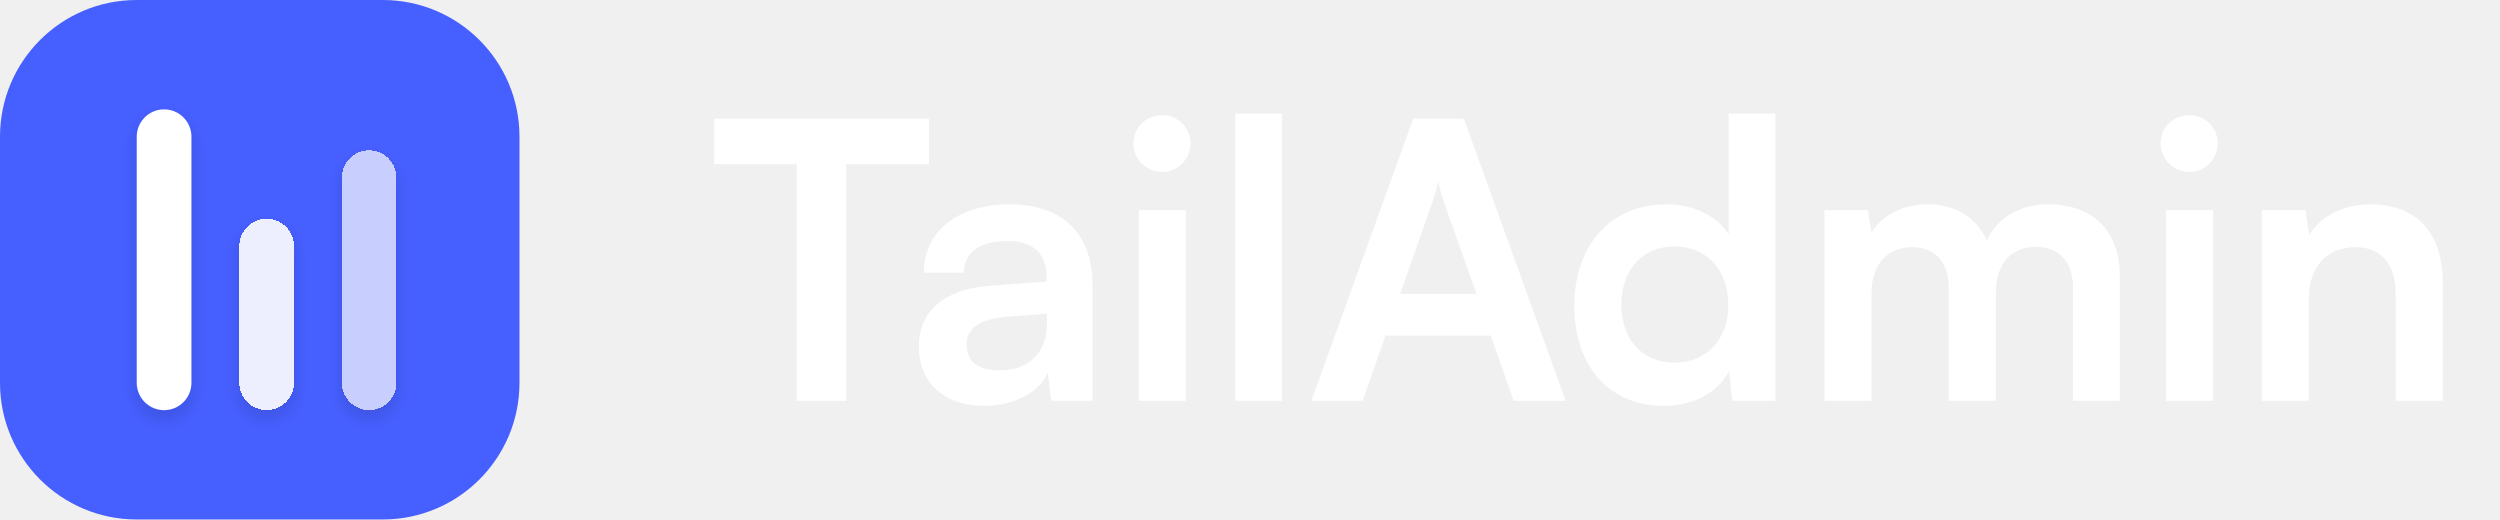
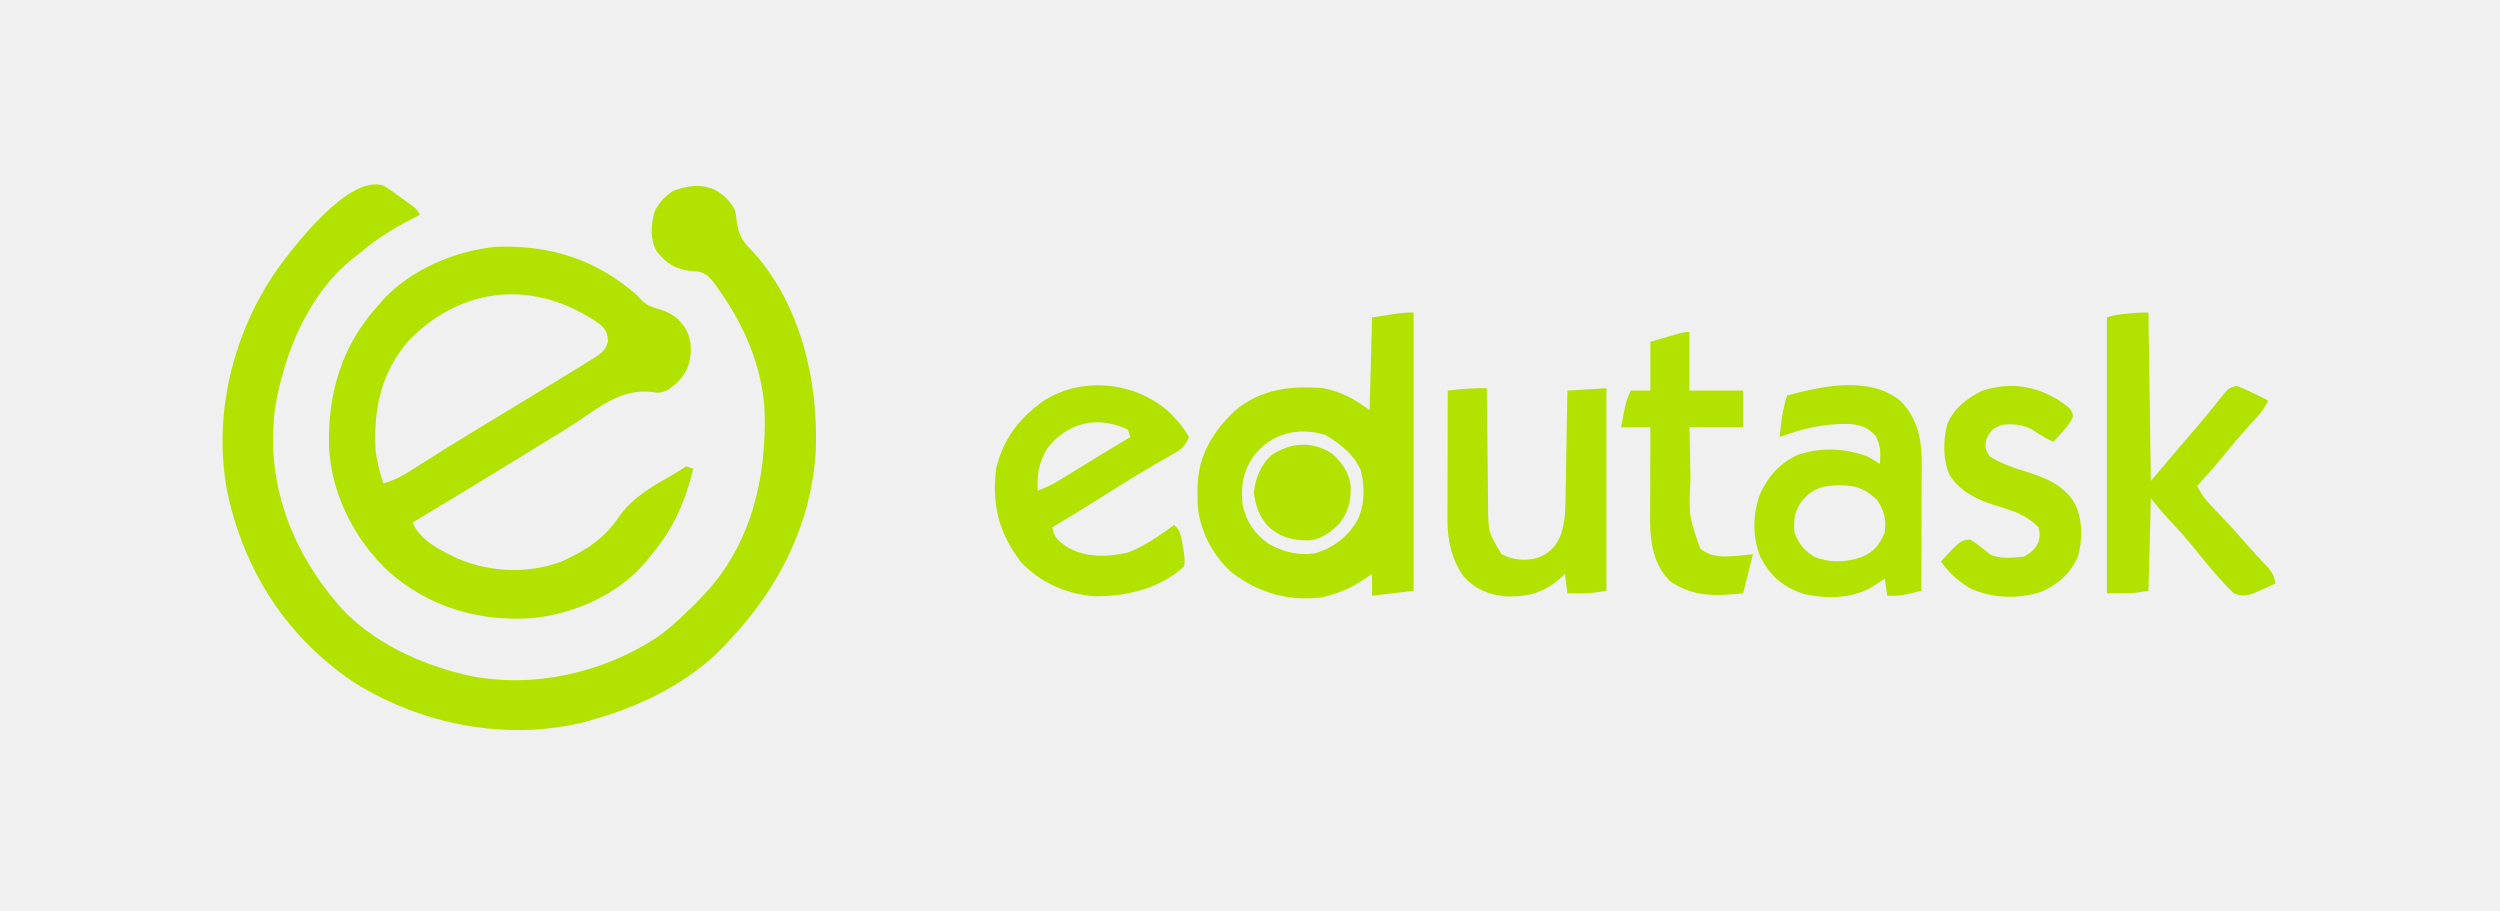
- <svg xmlns="http://www.w3.org/2000/svg" width="154" height="32" viewBox="0 0 154 32" fill="none">
-   <path d="M0 8.421C0 3.77 3.77 0 8.421 0H23.579C28.23 0 32 3.77 32 8.421V23.579C32 28.23 28.23 32 23.579 32H8.421C3.77 32 0 28.23 0 23.579V8.421Z" fill="#465FFF" />
-   <g filter="url(#filter0_d_1608_324)">
-     <path d="M8.424 8.422C8.424 7.491 9.178 6.737 10.108 6.737C11.038 6.737 11.792 7.491 11.792 8.422V23.579C11.792 24.51 11.038 25.264 10.108 25.264C9.178 25.264 8.424 24.51 8.424 23.579V8.422Z" fill="white" />
-   </g>
-   <g filter="url(#filter1_d_1608_324)">
-     <path d="M14.742 15.157C14.742 14.227 15.496 13.473 16.426 13.473C17.357 13.473 18.111 14.227 18.111 15.157V23.578C18.111 24.508 17.357 25.262 16.426 25.262C15.496 25.262 14.742 24.508 14.742 23.578V15.157Z" fill="white" fill-opacity="0.9" shape-rendering="crispEdges" />
-   </g>
-   <g filter="url(#filter2_d_1608_324)">
-     <path d="M21.055 10.946C21.055 10.016 21.809 9.262 22.739 9.262C23.669 9.262 24.423 10.016 24.423 10.946V23.578C24.423 24.508 23.669 25.262 22.739 25.262C21.809 25.262 21.055 24.508 21.055 23.578V10.946Z" fill="white" fill-opacity="0.7" shape-rendering="crispEdges" />
-   </g>
-   <path d="M44 10.115H49.089V24.691H52.132V10.115H57.221V7.309H44V10.115Z" fill="white" />
-   <path d="M60.617 25C62.448 25 64.042 24.168 64.541 22.955L64.755 24.691H67.299V17.558C67.299 14.3 65.349 12.588 62.187 12.588C59.001 12.588 56.908 14.252 56.908 16.797H59.381C59.381 15.56 60.332 14.847 62.044 14.847C63.518 14.847 64.47 15.489 64.47 17.082V17.343L60.95 17.605C58.168 17.819 56.599 19.174 56.599 21.338C56.599 23.549 58.121 25 60.617 25ZM61.569 22.812C60.261 22.812 59.547 22.289 59.547 21.219C59.547 20.268 60.237 19.674 62.044 19.507L64.493 19.317V19.935C64.493 21.742 63.352 22.812 61.569 22.812Z" fill="white" />
-   <path d="M71.6 10.591C72.551 10.591 73.335 9.806 73.335 8.831C73.335 7.856 72.551 7.095 71.6 7.095C70.601 7.095 69.816 7.856 69.816 8.831C69.816 9.806 70.601 10.591 71.6 10.591ZM70.149 24.691H73.05V12.944H70.149V24.691Z" fill="white" />
-   <path d="M78.972 24.691V7H76.095V24.691H78.972Z" fill="white" />
-   <path d="M83.941 24.691L85.344 20.672H91.835L93.238 24.691H96.448L90.171 7.309H87.056L80.778 24.691H83.941ZM88.221 12.493C88.387 12.017 88.53 11.494 88.601 11.161C88.649 11.518 88.815 12.041 88.958 12.493L90.955 18.104H86.247L88.221 12.493Z" fill="white" />
-   <path d="M102.493 25C104.276 25 105.798 24.215 106.511 22.86L106.701 24.691H109.364V7H106.487V14.443C105.75 13.277 104.3 12.588 102.659 12.588C99.116 12.588 96.976 15.203 96.976 18.865C96.976 22.503 99.092 25 102.493 25ZM103.135 22.337C101.113 22.337 99.877 20.863 99.877 18.77C99.877 16.678 101.113 15.18 103.135 15.18C105.156 15.18 106.464 16.654 106.464 18.77C106.464 20.886 105.156 22.337 103.135 22.337Z" fill="white" />
-   <path d="M115.289 24.691V18.033C115.289 16.131 116.406 15.227 117.785 15.227C119.164 15.227 120.044 16.107 120.044 17.748V24.691H122.945V18.033C122.945 16.107 124.015 15.203 125.418 15.203C126.797 15.203 127.701 16.083 127.701 17.771V24.691H130.578V17.011C130.578 14.3 129.008 12.588 126.155 12.588C124.372 12.588 122.993 13.468 122.398 14.823C121.78 13.468 120.543 12.588 118.76 12.588C117.072 12.588 115.883 13.349 115.289 14.324L115.051 12.944H112.388V24.691H115.289Z" fill="white" />
-   <path d="M134.876 10.591C135.827 10.591 136.612 9.806 136.612 8.831C136.612 7.856 135.827 7.095 134.876 7.095C133.877 7.095 133.093 7.856 133.093 8.831C133.093 9.806 133.877 10.591 134.876 10.591ZM133.426 24.691H136.327V12.944H133.426V24.691Z" fill="white" />
-   <path d="M142.225 24.691V18.366C142.225 16.464 143.318 15.227 145.102 15.227C146.6 15.227 147.575 16.178 147.575 18.152V24.691H150.476V17.462C150.476 14.419 148.954 12.588 146.005 12.588C144.412 12.588 142.985 13.277 142.248 14.466L142.011 12.944H139.324V24.691H142.225Z" fill="white" />
-   <defs>
-     <filter id="filter0_d_1608_324" x="7.424" y="6.237" width="5.368" height="20.526" filterUnits="userSpaceOnUse" color-interpolation-filters="sRGB">
-       <feFlood flood-opacity="0" result="BackgroundImageFix" />
-       <feColorMatrix in="SourceAlpha" type="matrix" values="0 0 0 0 0 0 0 0 0 0 0 0 0 0 0 0 0 0 127 0" result="hardAlpha" />
-       <feOffset dy="0.5" />
-       <feGaussianBlur stdDeviation="0.5" />
-       <feComposite in2="hardAlpha" operator="out" />
-       <feColorMatrix type="matrix" values="0 0 0 0 0 0 0 0 0 0 0 0 0 0 0 0 0 0 0.12 0" />
-       <feBlend mode="normal" in2="BackgroundImageFix" result="effect1_dropShadow_1608_324" />
-       <feBlend mode="normal" in="SourceGraphic" in2="effect1_dropShadow_1608_324" result="shape" />
-     </filter>
-     <filter id="filter1_d_1608_324" x="13.742" y="12.973" width="5.368" height="13.79" filterUnits="userSpaceOnUse" color-interpolation-filters="sRGB">
-       <feFlood flood-opacity="0" result="BackgroundImageFix" />
-       <feColorMatrix in="SourceAlpha" type="matrix" values="0 0 0 0 0 0 0 0 0 0 0 0 0 0 0 0 0 0 127 0" result="hardAlpha" />
-       <feOffset dy="0.5" />
-       <feGaussianBlur stdDeviation="0.5" />
-       <feComposite in2="hardAlpha" operator="out" />
-       <feColorMatrix type="matrix" values="0 0 0 0 0 0 0 0 0 0 0 0 0 0 0 0 0 0 0.12 0" />
-       <feBlend mode="normal" in2="BackgroundImageFix" result="effect1_dropShadow_1608_324" />
-       <feBlend mode="normal" in="SourceGraphic" in2="effect1_dropShadow_1608_324" result="shape" />
-     </filter>
-     <filter id="filter2_d_1608_324" x="20.055" y="8.762" width="5.368" height="18" filterUnits="userSpaceOnUse" color-interpolation-filters="sRGB">
-       <feFlood flood-opacity="0" result="BackgroundImageFix" />
-       <feColorMatrix in="SourceAlpha" type="matrix" values="0 0 0 0 0 0 0 0 0 0 0 0 0 0 0 0 0 0 127 0" result="hardAlpha" />
-       <feOffset dy="0.5" />
-       <feGaussianBlur stdDeviation="0.5" />
-       <feComposite in2="hardAlpha" operator="out" />
-       <feColorMatrix type="matrix" values="0 0 0 0 0 0 0 0 0 0 0 0 0 0 0 0 0 0 0.12 0" />
-       <feBlend mode="normal" in2="BackgroundImageFix" result="effect1_dropShadow_1608_324" />
-       <feBlend mode="normal" in="SourceGraphic" in2="effect1_dropShadow_1608_324" result="shape" />
-     </filter>
-   </defs>
+ <svg xmlns="http://www.w3.org/2000/svg" version="1.1" width="1024" height="373">
+   <path d="M0 0 C1.723 1 1.723 1 3.418 2.215 C4.032 2.654 4.646 3.093 5.279 3.545 C5.909 4.004 6.539 4.464 7.188 4.938 C8.149 5.621 8.149 5.621 9.131 6.318 C13.867 9.734 13.867 9.734 15 12 C13.55 12.727 13.55 12.727 12.07 13.469 C3.975 17.606 -3.106 22.008 -10 28 C-10.587 28.443 -11.173 28.887 -11.777 29.344 C-30.652 43.91 -40.771 69.002 -44.465 91.879 C-44.737 94.259 -44.905 96.607 -45 99 C-45.04 99.759 -45.08 100.519 -45.121 101.301 C-45.85 127.497 -35.771 151.321 -19 171 C-18.441 171.661 -17.881 172.323 -17.305 173.004 C-4.615 186.746 14.093 195.587 32 200 C33.352 200.336 33.352 200.336 34.73 200.68 C61.043 206.098 89.305 199.841 111.684 185.336 C116.542 182.015 120.829 178.139 125 174 C125.887 173.154 126.774 172.309 127.688 171.438 C128.832 170.231 128.832 170.231 130 169 C130.518 168.465 131.036 167.93 131.57 167.379 C150.923 146.507 157.024 119.617 156.179 92.029 C155.095 73.694 147.61 56.744 137 42 C136.609 41.439 136.217 40.877 135.814 40.299 C133.779 37.577 132.487 36.134 129.168 35.223 C128.184 35.17 127.201 35.117 126.188 35.062 C119.708 34.272 116.094 32.056 112 27 C109.192 21.945 109.66 16.497 111 11 C112.871 6.988 115.141 4.572 118.812 2.125 C125.052 -0.077 130.004 -0.817 136.109 1.875 C139.627 3.968 142.055 6.385 144 10 C144.531 12.586 144.531 12.586 144.875 15.375 C145.655 21.023 147.733 23.388 151.648 27.375 C171.004 48.981 178.225 80.245 177.144 108.502 C175.432 138.279 162.228 164.551 142 186 C141.388 186.677 140.775 187.354 140.145 188.051 C125.529 203.601 105.306 213.384 85 219 C83.8 219.34 82.6 219.681 81.363 220.031 C49.754 227.412 16.092 220.769 -11.301 203.977 C-39.446 185.303 -57.148 157.891 -64 125 C-69.787 93.637 -61.637 60.759 -43.762 34.742 C-36.48 24.664 -14.073 -4.564 0 0 Z " fill="#B1E200" transform="translate(157,76)" />
+   <path d="M0 0 C0.643 0.704 1.286 1.408 1.949 2.133 C4.364 4.331 6.246 4.891 9.375 5.75 C14.416 7.475 17.106 9.368 19.973 13.863 C22.424 18.961 22.446 23.196 21 28.625 C19.22 33.389 16.251 36.295 12 39 C9 40 9 40 6.453 39.605 C-6.149 37.961 -14.781 45.271 -24.838 51.93 C-30.15 55.408 -35.581 58.692 -41 62 C-43.184 63.344 -45.368 64.689 -47.551 66.035 C-62.31 75.117 -77.121 84.115 -92 93 C-89.096 100.367 -80.188 104.637 -73.375 107.875 C-60.059 113.438 -44.623 114.131 -31 109 C-20.822 104.346 -13.438 99.669 -7.25 90.375 C-1.508 82.372 6.64 77.98 15.058 73.138 C16.742 72.151 18.376 71.082 20 70 C20.99 70.33 21.98 70.66 23 71 C19.658 84.291 14.961 95.433 6 106 C5.228 106.972 4.456 107.944 3.66 108.945 C-7.734 122.577 -25.946 130.576 -43.406 132.228 C-65.025 133.572 -85.078 127.726 -101.544 113.347 C-115.739 100.257 -125.36 81.28 -126.238 61.855 C-126.766 39.927 -121.008 20.451 -106 4 C-105.483 3.392 -104.966 2.783 -104.434 2.156 C-92.958 -10.498 -74.586 -18.367 -57.785 -19.895 C-35.704 -20.731 -16.723 -14.726 0 0 Z M-93.812 18.75 C-104.827 31.616 -108.023 46.365 -107.19 62.842 C-106.76 67.718 -105.527 72.365 -104 77 C-98.606 75.521 -94.497 72.965 -89.875 69.938 C-81.742 64.706 -73.523 59.63 -65.25 54.625 C-64.047 53.896 -62.844 53.168 -61.642 52.439 C-58.667 50.638 -55.692 48.838 -52.716 47.038 C-44.464 42.047 -36.221 37.042 -28 32 C-26.857 31.303 -26.857 31.303 -25.692 30.593 C-23.684 29.364 -21.684 28.123 -19.688 26.875 C-18.619 26.212 -17.55 25.55 -16.449 24.867 C-13.956 22.966 -12.843 21.999 -12 19 C-12.101 15.585 -12.64 14.357 -15.082 11.938 C-41.003 -6.456 -71.485 -4.511 -93.812 18.75 Z " fill="#B1E200" transform="translate(261,121)" />
+   <path d="M0 0 C0 37.62 0 75.24 0 114 C-8.415 114.99 -8.415 114.99 -17 116 C-17 113.03 -17 110.06 -17 107 C-17.545 107.398 -18.091 107.797 -18.652 108.207 C-23.92 111.908 -28.78 114.356 -35 116 C-35.804 116.227 -36.609 116.454 -37.438 116.688 C-51.267 118.374 -63.612 114.848 -74.625 106.375 C-82.446 99.299 -87.767 88.93 -88.469 78.387 C-88.503 76.821 -88.513 75.254 -88.5 73.688 C-88.495 72.861 -88.49 72.034 -88.485 71.182 C-88.129 58.608 -82.269 48.83 -73.312 40.312 C-62.7 31.377 -50.348 29.856 -37 31 C-29.181 32.588 -24.616 35.274 -18 40 C-17.67 27.46 -17.34 14.92 -17 2 C-4 0 -4 0 0 0 Z M-65.816 59.195 C-70.059 65.664 -70.805 71.44 -70 79 C-68.418 85.776 -65.156 90.673 -59.438 94.688 C-53.572 98.139 -46.634 99.806 -39.875 98.5 C-32.342 96.056 -26.769 91.688 -22.875 84.832 C-19.959 78.727 -19.943 71.114 -21.613 64.613 C-24.582 57.957 -30.155 53.664 -36.312 50.062 C-47.739 46.77 -58.49 49.524 -65.816 59.195 Z " fill="#B1E200" transform="translate(579,128)" />
+   <path d="M0 0 C3.406 3.275 6.181 6.451 8.5 10.562 C7.129 13.86 5.86 15.284 2.773 17.051 C2 17.502 1.228 17.954 0.431 18.419 C-0.412 18.9 -1.256 19.38 -2.125 19.875 C-3.939 20.934 -5.751 21.995 -7.562 23.059 C-8.524 23.622 -9.486 24.185 -10.477 24.765 C-16.756 28.498 -22.918 32.419 -29.1 36.31 C-35.19 40.136 -41.317 43.889 -47.5 47.562 C-46.663 51.828 -45.137 53.111 -41.5 55.562 C-34.167 60.026 -24.943 59.782 -16.727 57.941 C-9.686 55.378 -3.575 50.863 2.5 46.562 C4.863 48.926 5.014 50.142 5.625 53.375 C5.793 54.227 5.96 55.079 6.133 55.957 C6.861 61.125 6.861 61.125 6.5 63.562 C-3.256 72.639 -17.172 75.909 -30.086 75.777 C-41.505 75.059 -52.725 70.072 -60.5 61.562 C-69.501 49.555 -72.215 38.383 -70.5 23.562 C-67.556 11.041 -60.726 2.418 -50.27 -4.777 C-34.506 -14.227 -13.703 -11.897 0 0 Z M-49.688 15.438 C-53.108 21.334 -53.73 25.887 -53.5 32.562 C-49.85 31.205 -46.646 29.556 -43.332 27.516 C-41.867 26.618 -41.867 26.618 -40.373 25.703 C-39.363 25.079 -38.353 24.455 -37.312 23.812 C-35.319 22.588 -33.326 21.364 -31.332 20.141 C-30.365 19.546 -29.397 18.951 -28.401 18.338 C-24.118 15.717 -19.812 13.136 -15.5 10.562 C-15.995 9.078 -15.995 9.078 -16.5 7.562 C-28.745 1.659 -41.304 4.419 -49.688 15.438 Z " fill="#B1E200" transform="translate(478.5,168.4375)" />
+   <path d="M0 0 C0.33 22.77 0.66 45.54 1 69 C4.63 64.71 8.26 60.42 12 56 C14.039 53.622 16.079 51.246 18.125 48.875 C22.603 43.686 26.931 38.407 31.16 33.012 C33 31 33 31 36 30 C39.137 31.215 39.137 31.215 42.688 32.938 C43.867 33.503 45.046 34.069 46.262 34.652 C47.165 35.097 48.069 35.542 49 36 C47.438 39.68 45.164 42.165 42.438 45.062 C38.161 49.684 34.14 54.438 30.184 59.34 C26.907 63.332 23.468 67.173 20 71 C21.289 73.814 22.663 75.933 24.793 78.172 C25.337 78.75 25.882 79.328 26.442 79.923 C27.018 80.526 27.594 81.129 28.188 81.75 C29.375 83.01 30.561 84.27 31.746 85.531 C32.597 86.434 32.597 86.434 33.464 87.355 C35.811 89.868 38.067 92.453 40.305 95.062 C41.638 96.586 43.004 98.08 44.383 99.562 C45.205 100.449 46.028 101.336 46.875 102.25 C47.636 103.06 48.396 103.869 49.18 104.703 C50.935 106.919 51.608 108.241 52 111 C50.112 111.87 48.214 112.721 46.312 113.562 C45.257 114.038 44.201 114.514 43.113 115.004 C39.682 116.102 38.319 116.348 35 115 C33.067 113.249 31.436 111.587 29.75 109.625 C29.271 109.086 28.792 108.546 28.299 107.99 C24.519 103.699 20.919 99.265 17.336 94.809 C14.256 91.105 11.008 87.574 7.717 84.059 C5.286 81.453 3.148 78.864 1 76 C0.67 88.54 0.34 101.08 0 114 C-6 115 -6 115 -17 115 C-17 77.71 -17 40.42 -17 2 C-14.047 1.016 -11.589 0.699 -8.5 0.438 C-7.541 0.354 -6.582 0.27 -5.594 0.184 C-3.733 0.052 -1.866 0 0 0 Z " fill="#B1E200" transform="translate(880,128)" />
+   <path d="M0 0 C6.474 7.044 8.294 15.174 8.274 24.523 C8.274 26.294 8.274 26.294 8.273 28.101 C8.268 29.361 8.263 30.62 8.258 31.918 C8.256 33.219 8.255 34.52 8.254 35.861 C8.25 39.303 8.24 42.745 8.229 46.188 C8.219 49.707 8.214 53.227 8.209 56.746 C8.198 63.639 8.181 70.533 8.16 77.426 C6.725 77.76 5.288 78.09 3.852 78.418 C3.052 78.602 2.252 78.786 1.428 78.976 C-1.038 79.465 -3.331 79.588 -5.84 79.426 C-6.335 75.961 -6.335 75.961 -6.84 72.426 C-7.602 72.932 -7.602 72.932 -8.379 73.449 C-9.067 73.895 -9.756 74.341 -10.465 74.801 C-11.138 75.242 -11.811 75.683 -12.504 76.137 C-20.816 80.724 -31.034 80.754 -40.152 78.668 C-48.788 75.688 -53.647 71.49 -57.84 63.426 C-61.174 55.169 -60.963 45.647 -57.746 37.383 C-54.481 30.331 -49.359 24.7 -42.152 21.613 C-32.562 18.527 -23.259 18.981 -13.84 22.426 C-12.148 23.382 -10.472 24.371 -8.84 25.426 C-8.518 20.753 -8.409 18.287 -10.527 14.051 C-13.783 10.355 -16.4 9.582 -21.266 9.055 C-31.654 8.877 -40.127 10.809 -49.84 14.426 C-49.388 8.511 -48.682 3.074 -46.84 -2.574 C-32.341 -6.475 -12.665 -10.837 0 0 Z M-40.652 40.426 C-43.886 44.86 -44.207 48.015 -43.84 53.426 C-42.098 58.101 -40.049 60.747 -35.84 63.426 C-29.345 66.1 -23.18 65.796 -16.562 63.707 C-11.232 61.404 -9.022 58.791 -6.84 53.426 C-6.196 48.186 -6.96 44.842 -9.84 40.426 C-14.589 35.611 -18.462 34.268 -25.152 34.176 C-31.977 34.252 -36.073 35.24 -40.652 40.426 Z " fill="#B1E200" transform="translate(778.8398,164.5742)" />
+   <path d="M0 0 C0.009 1.063 0.009 1.063 0.018 2.148 C0.076 8.856 0.148 15.564 0.236 22.272 C0.28 25.72 0.32 29.168 0.346 32.616 C0.378 36.588 0.432 40.56 0.488 44.531 C0.495 45.759 0.501 46.986 0.508 48.251 C0.598 59.01 0.598 59.01 6 67.938 C10.886 70.533 15.889 70.883 21.16 69.387 C26.022 67.324 28.183 64.893 30.309 60.098 C31.671 55.963 32.131 51.998 32.205 47.659 C32.225 46.618 32.245 45.578 32.266 44.505 C32.282 43.394 32.299 42.282 32.316 41.137 C32.337 39.99 32.358 38.842 32.379 37.661 C32.445 34.003 32.504 30.345 32.562 26.688 C32.606 24.205 32.649 21.723 32.693 19.24 C32.8 13.16 32.902 7.08 33 1 C40.92 0.505 40.92 0.505 49 0 C49 27.39 49 54.78 49 83 C44.887 83.685 41.677 84.117 37.625 84.062 C36.751 84.053 35.877 84.044 34.977 84.035 C34.324 84.024 33.672 84.012 33 84 C32.505 80.04 32.505 80.04 32 76 C31.599 76.398 31.198 76.797 30.785 77.207 C23.921 83.604 17.04 85.603 7.703 85.277 C0.576 84.546 -4.611 82.436 -9.496 77.098 C-14.387 70.276 -16.131 62.278 -16.114 54.016 C-16.113 52.836 -16.113 51.655 -16.113 50.438 C-16.108 49.173 -16.103 47.909 -16.098 46.605 C-16.096 45.303 -16.095 44 -16.093 42.659 C-16.09 39.208 -16.08 35.757 -16.069 32.307 C-16.058 28.781 -16.054 25.255 -16.049 21.729 C-16.038 14.819 -16.021 7.909 -16 1 C-10.629 0.318 -5.415 -0.115 0 0 Z " fill="#B1E200" transform="translate(609,159)" />
+   <path d="M0 0 C1.594 2.051 1.594 2.051 1.566 4.035 C0.371 6.512 -1.111 8.275 -2.969 10.301 C-3.609 11.007 -4.25 11.714 -4.91 12.441 C-5.404 12.973 -5.898 13.504 -6.406 14.051 C-8.935 12.833 -11.124 11.567 -13.469 9.988 C-18.013 6.991 -22.059 6.487 -27.406 7.051 C-31.084 8.49 -32.102 9.428 -33.844 12.988 C-34.476 16.431 -34.235 17.192 -32.406 20.051 C-28.07 22.686 -23.776 24.289 -18.938 25.806 C-10.038 28.609 -2.225 31.225 2.656 39.676 C5.669 46.598 5.744 54.085 3.594 61.301 C0.558 68.046 -4.833 72.748 -11.594 75.551 C-21.035 78.493 -31.368 78.191 -40.406 74.051 C-45.282 71.11 -49.106 67.727 -52.406 63.051 C-44.322 54.337 -44.322 54.337 -40.406 54.051 C-37.495 55.777 -34.996 57.884 -32.406 60.051 C-28.235 62.136 -22.949 61.505 -18.406 61.051 C-15.333 59.243 -13.976 58.19 -12.406 55.051 C-11.822 52.178 -11.822 52.178 -12.406 49.051 C-17.705 43.589 -23.756 41.987 -30.887 39.822 C-38.192 37.467 -44.652 34.179 -48.906 27.551 C-51.671 21.132 -51.531 13.256 -49.746 6.582 C-46.918 0.217 -41.928 -3.666 -35.844 -6.762 C-23.052 -11.181 -10.503 -8.508 0 0 Z " fill="#B1E200" transform="translate(847.4062,166.9492)" />
+   <path d="M0 0 C0 7.92 0 15.84 0 24 C7.26 24 14.52 24 22 24 C22 28.95 22 33.9 22 39 C14.74 39 7.48 39 0 39 C0.097 44.229 0.201 49.457 0.317 54.686 C0.355 56.461 0.39 58.235 0.422 60.01 C-0.331 75.132 -0.331 75.132 4.392 88.669 C9.066 92.537 14.207 92.061 19.938 91.625 C22.938 91.316 22.938 91.316 26 91 C24.68 96.28 23.36 101.56 22 107 C10.825 108.189 1.477 108.634 -8 102 C-14.324 95.676 -16.021 86.958 -16.114 78.28 C-16.113 76.45 -16.108 74.619 -16.098 72.789 C-16.096 71.821 -16.095 70.853 -16.093 69.855 C-16.088 66.779 -16.075 63.702 -16.062 60.625 C-16.057 58.533 -16.053 56.44 -16.049 54.348 C-16.038 49.232 -16.021 44.116 -16 39 C-19.96 39 -23.92 39 -28 39 C-26 28.286 -26 28.286 -24 24 C-21.36 24 -18.72 24 -16 24 C-16 17.4 -16 10.8 -16 4 C-13.731 3.34 -11.463 2.68 -9.125 2 C-8.412 1.791 -7.7 1.582 -6.965 1.367 C-2.222 0 -2.222 0 0 0 Z " fill="#B1E200" transform="translate(692,136)" />
+   <path d="M0 0 C4.084 3.404 7.166 7.947 7.809 13.289 C8.006 19.17 7.011 23.475 3.57 28.309 C0.171 31.89 -3.763 34.918 -8.727 35.645 C-15.593 35.754 -20.78 34.615 -25.965 29.918 C-29.783 25.688 -31.122 21.596 -31.867 16.059 C-31.172 10.097 -29.076 4.609 -24.457 0.594 C-16.595 -4.476 -8.117 -5.153 0 0 Z " fill="#B1E200" transform="translate(545.4297,185.6914)" />
</svg>
